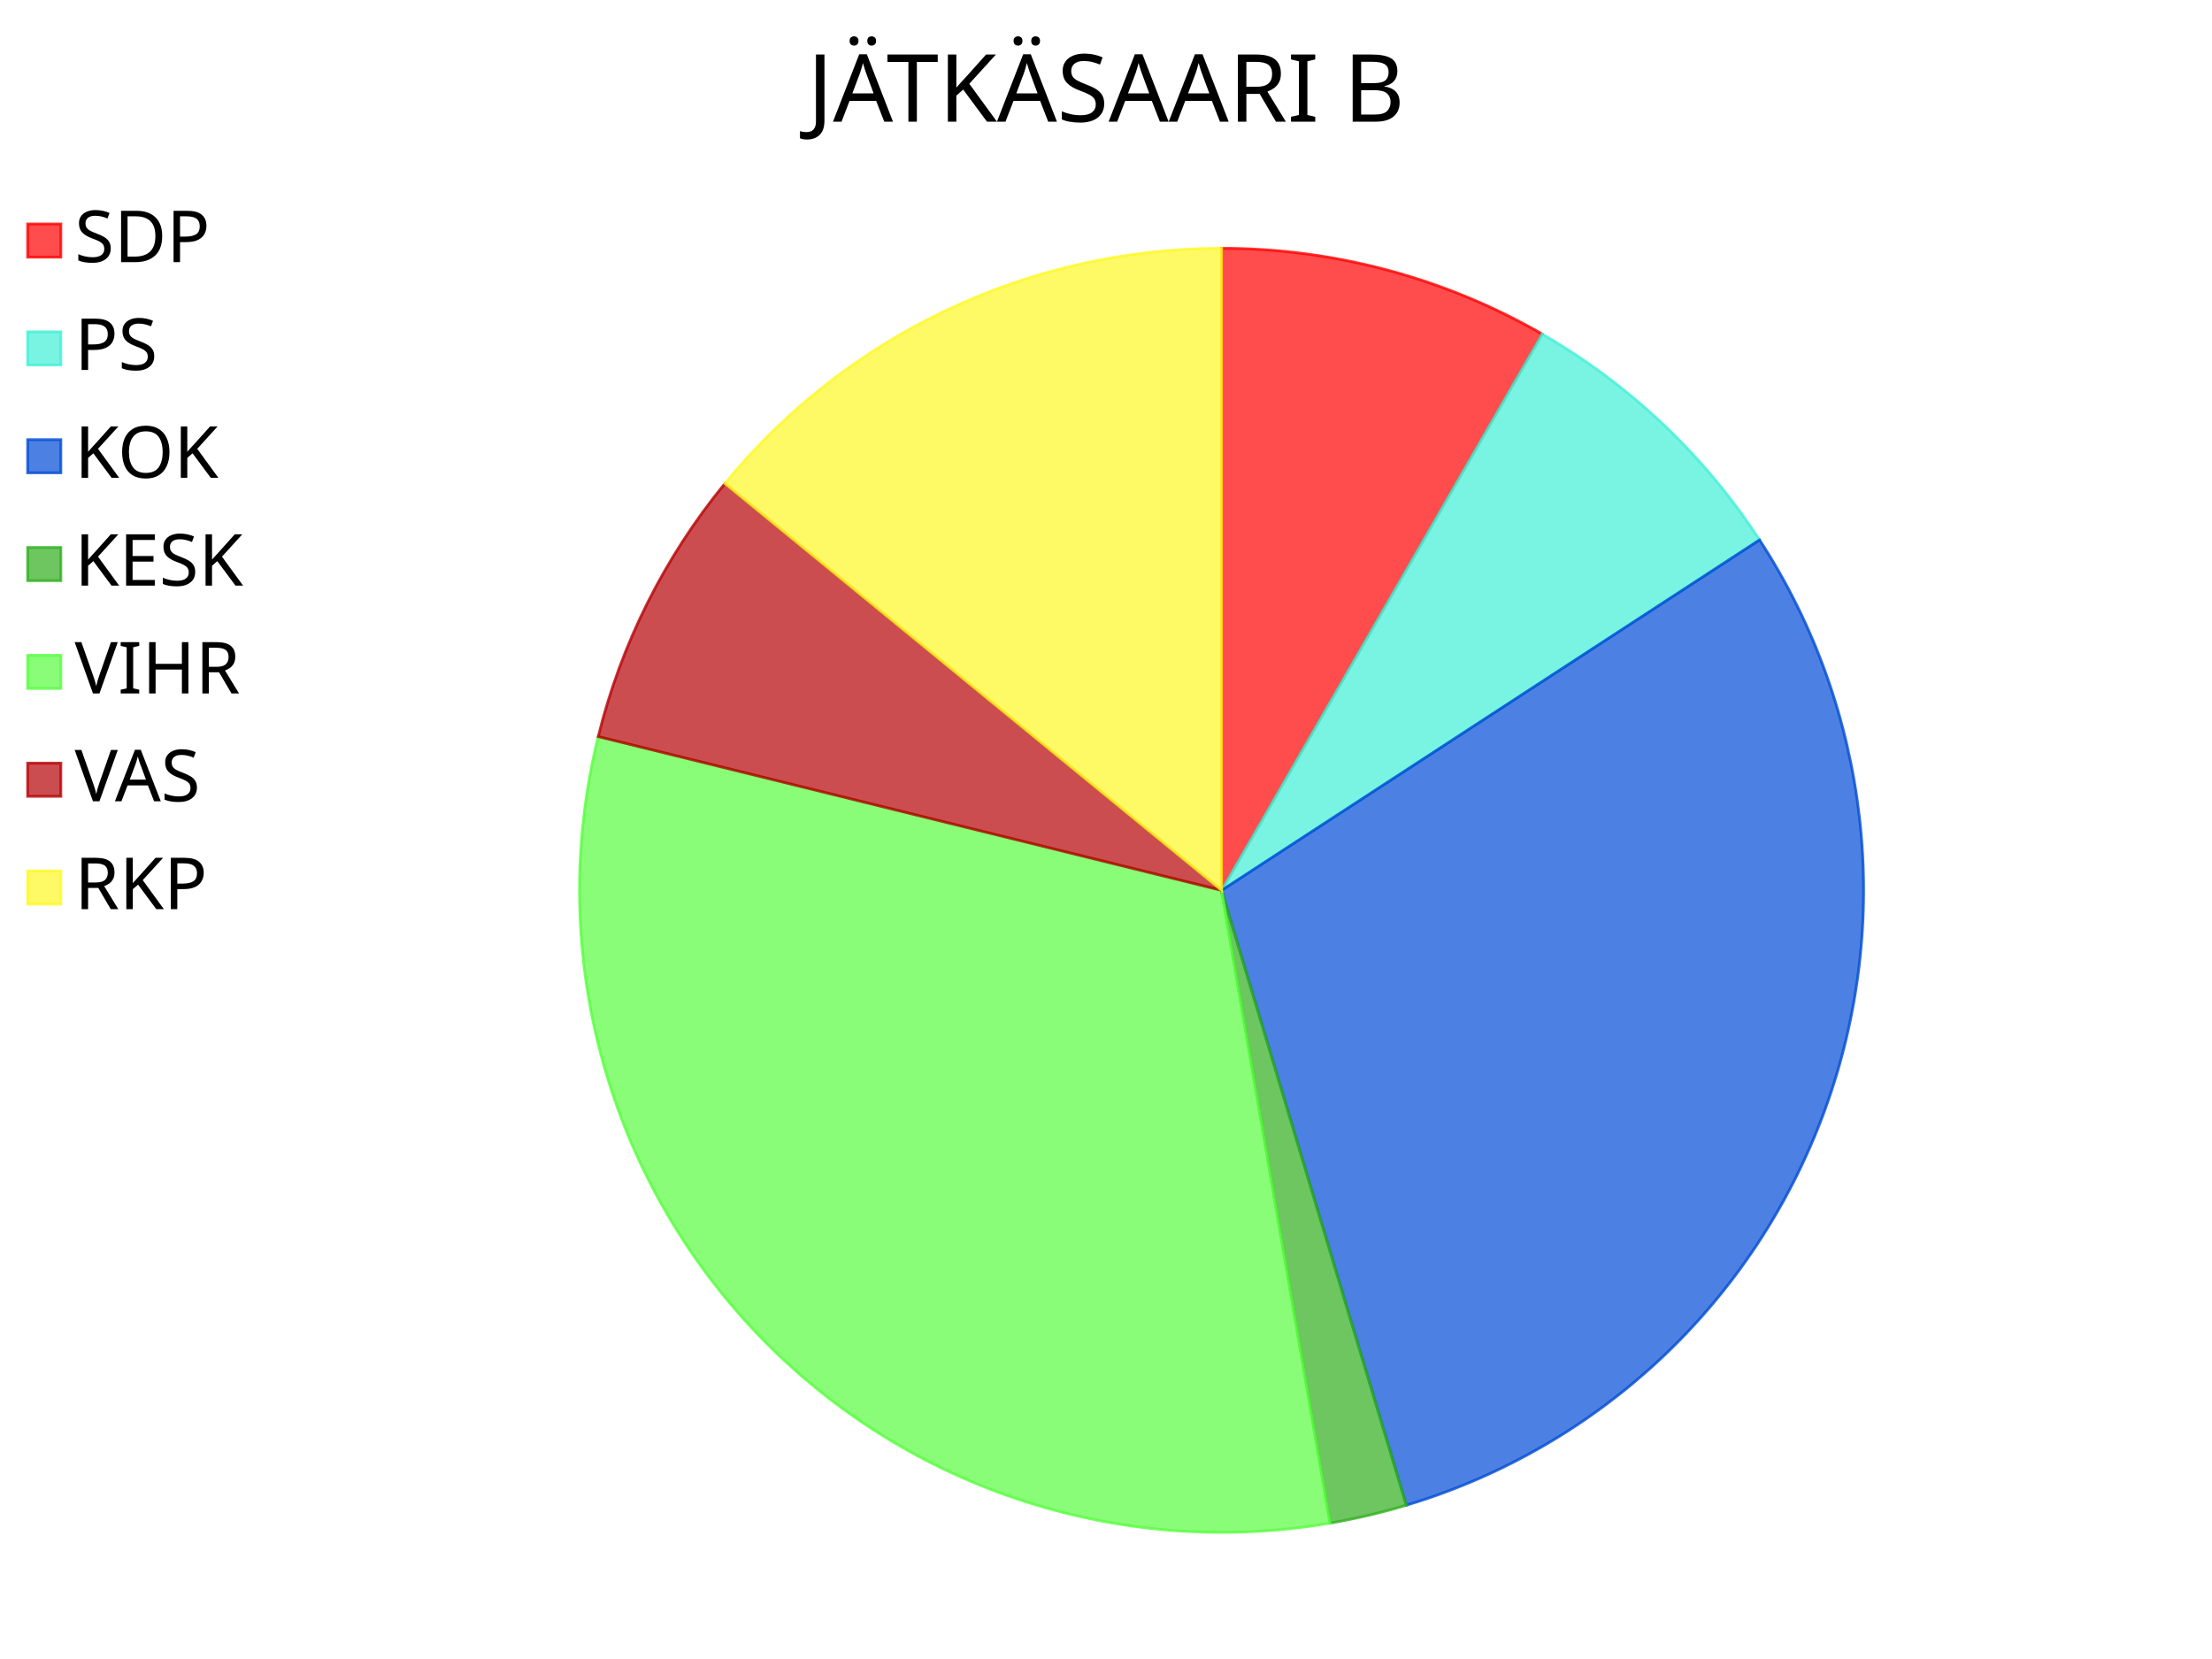
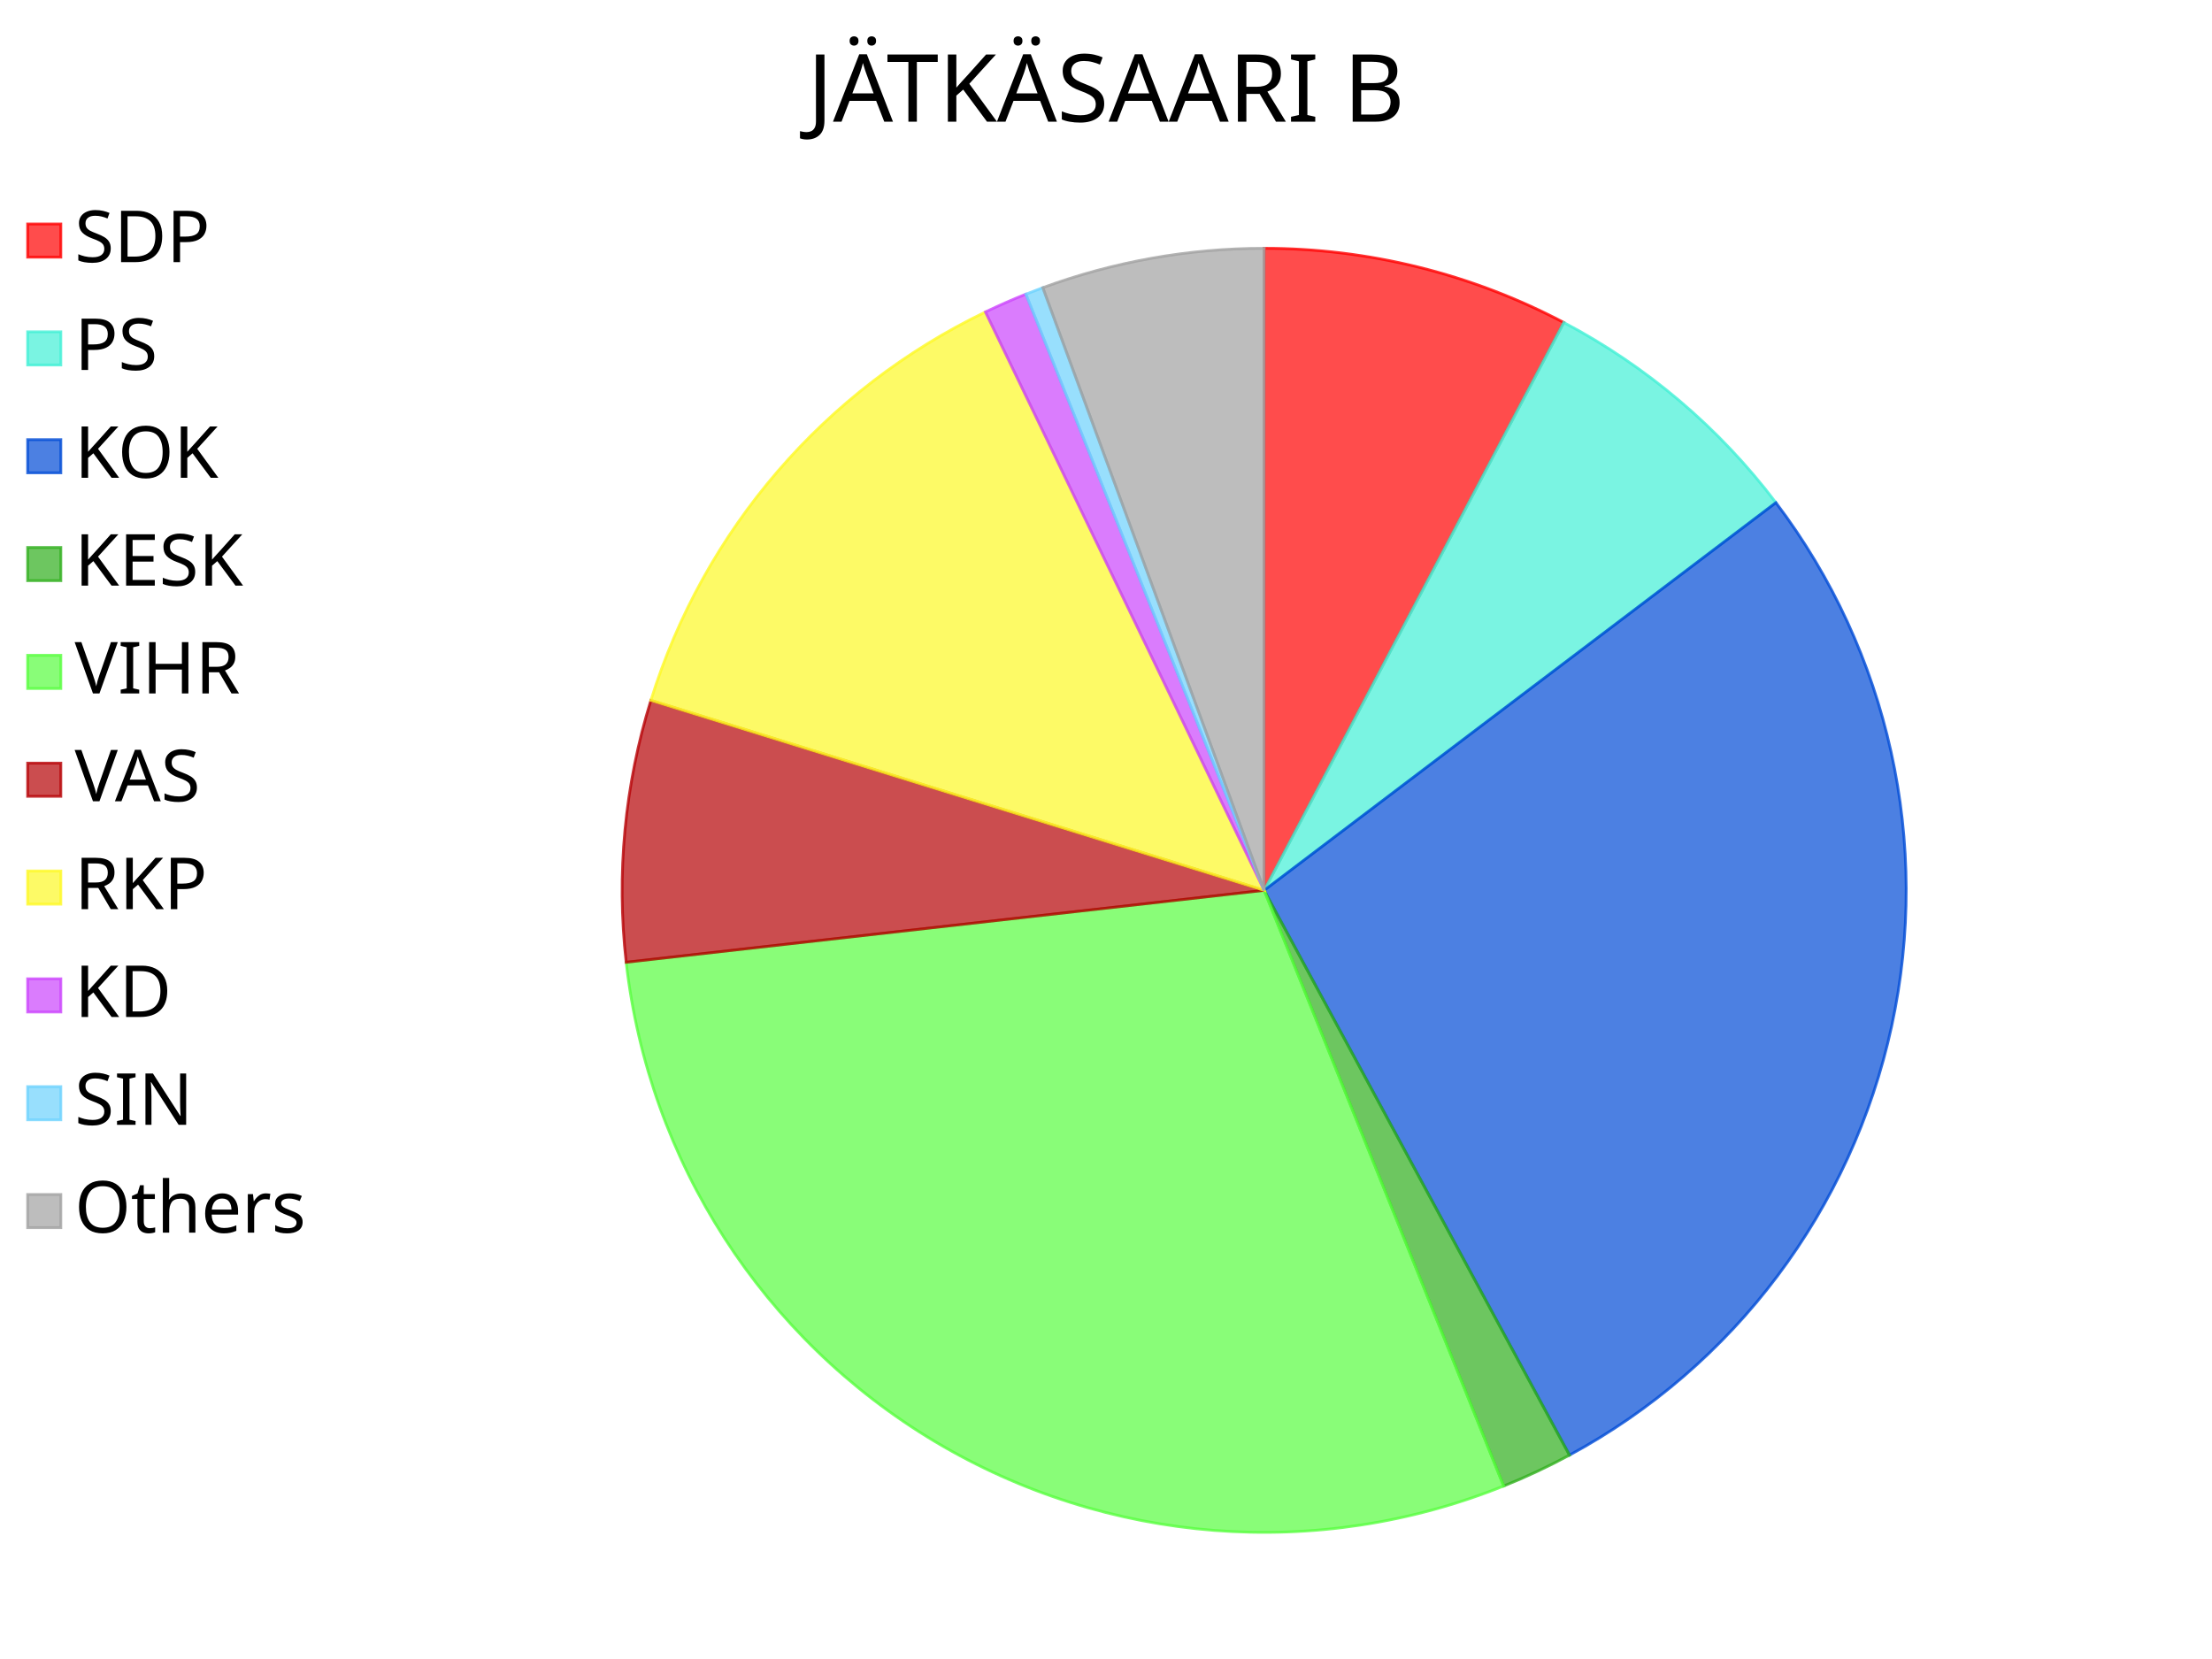
- <svg xmlns="http://www.w3.org/2000/svg" class="pygal-chart" id="chart-c1a5b358-4439-4498-b16c-daf7f0e89553" viewBox="0 0 800 600">
+ <svg xmlns="http://www.w3.org/2000/svg" class="pygal-chart" id="chart-ab76f86b-747e-4ca4-a222-540c8e03147d" viewBox="0 0 800 600">
  <defs>
-     <style type="text/css">#chart-c1a5b358-4439-4498-b16c-daf7f0e89553{-webkit-user-select:none;-webkit-font-smoothing:antialiased;font-family:Poppins}#chart-c1a5b358-4439-4498-b16c-daf7f0e89553 .title{font-family:Poppins;font-size:34px}#chart-c1a5b358-4439-4498-b16c-daf7f0e89553 .legends .legend text{font-family:Poppins;font-size:26px}#chart-c1a5b358-4439-4498-b16c-daf7f0e89553 .axis text{font-family:Poppins;font-size:10px}#chart-c1a5b358-4439-4498-b16c-daf7f0e89553 .axis text.major{font-family:Poppins;font-size:10px}#chart-c1a5b358-4439-4498-b16c-daf7f0e89553 .text-overlay text.value{font-family:Poppins;font-size:16px}#chart-c1a5b358-4439-4498-b16c-daf7f0e89553 .text-overlay text.label{font-family:Poppins;font-size:10px}#chart-c1a5b358-4439-4498-b16c-daf7f0e89553 .tooltip{font-family:Poppins;font-size:26px}#chart-c1a5b358-4439-4498-b16c-daf7f0e89553 text.no_data{font-family:Poppins;font-size:64px}
- #chart-c1a5b358-4439-4498-b16c-daf7f0e89553{background-color:#ffffff}#chart-c1a5b358-4439-4498-b16c-daf7f0e89553 path,#chart-c1a5b358-4439-4498-b16c-daf7f0e89553 line,#chart-c1a5b358-4439-4498-b16c-daf7f0e89553 rect,#chart-c1a5b358-4439-4498-b16c-daf7f0e89553 circle{-webkit-transition:300ms ease-in;-moz-transition:300ms ease-in;transition:300ms ease-in}#chart-c1a5b358-4439-4498-b16c-daf7f0e89553 .graph &gt; .background{fill:#ffffff}#chart-c1a5b358-4439-4498-b16c-daf7f0e89553 .plot &gt; .background{fill:#ffffff}#chart-c1a5b358-4439-4498-b16c-daf7f0e89553 .graph{fill:#000000}#chart-c1a5b358-4439-4498-b16c-daf7f0e89553 text.no_data{fill:#000000}#chart-c1a5b358-4439-4498-b16c-daf7f0e89553 .title{fill:#000000}#chart-c1a5b358-4439-4498-b16c-daf7f0e89553 .legends .legend text{fill:#000000}#chart-c1a5b358-4439-4498-b16c-daf7f0e89553 .legends .legend:hover text{fill:#000000}#chart-c1a5b358-4439-4498-b16c-daf7f0e89553 .axis .line{stroke:#000000}#chart-c1a5b358-4439-4498-b16c-daf7f0e89553 .axis .guide.line{stroke:#000000}#chart-c1a5b358-4439-4498-b16c-daf7f0e89553 .axis .major.line{stroke:#000000}#chart-c1a5b358-4439-4498-b16c-daf7f0e89553 .axis text.major{fill:#000000}#chart-c1a5b358-4439-4498-b16c-daf7f0e89553 .axis.y .guides:hover .guide.line,#chart-c1a5b358-4439-4498-b16c-daf7f0e89553 .line-graph .axis.x .guides:hover .guide.line,#chart-c1a5b358-4439-4498-b16c-daf7f0e89553 .stackedline-graph .axis.x .guides:hover .guide.line,#chart-c1a5b358-4439-4498-b16c-daf7f0e89553 .xy-graph .axis.x .guides:hover .guide.line{stroke:#000000}#chart-c1a5b358-4439-4498-b16c-daf7f0e89553 .axis .guides:hover text{fill:#000000}#chart-c1a5b358-4439-4498-b16c-daf7f0e89553 .reactive{fill-opacity:.7;stroke-opacity:.8}#chart-c1a5b358-4439-4498-b16c-daf7f0e89553 .ci{stroke:#000000}#chart-c1a5b358-4439-4498-b16c-daf7f0e89553 .reactive.active,#chart-c1a5b358-4439-4498-b16c-daf7f0e89553 .active .reactive{fill-opacity:.9;stroke-opacity:.9;stroke-width:4}#chart-c1a5b358-4439-4498-b16c-daf7f0e89553 .ci .reactive.active{stroke-width:1.5}#chart-c1a5b358-4439-4498-b16c-daf7f0e89553 .series text{fill:#000000}#chart-c1a5b358-4439-4498-b16c-daf7f0e89553 .tooltip rect{fill:#ffffff;stroke:#000000;-webkit-transition:opacity 300ms ease-in;-moz-transition:opacity 300ms ease-in;transition:opacity 300ms ease-in}#chart-c1a5b358-4439-4498-b16c-daf7f0e89553 .tooltip .label{fill:#000000}#chart-c1a5b358-4439-4498-b16c-daf7f0e89553 .tooltip .label{fill:#000000}#chart-c1a5b358-4439-4498-b16c-daf7f0e89553 .tooltip .legend{font-size:.8em;fill:#000000}#chart-c1a5b358-4439-4498-b16c-daf7f0e89553 .tooltip .x_label{font-size:.6em;fill:#000000}#chart-c1a5b358-4439-4498-b16c-daf7f0e89553 .tooltip .xlink{font-size:.5em;text-decoration:underline}#chart-c1a5b358-4439-4498-b16c-daf7f0e89553 .tooltip .value{font-size:1.5em}#chart-c1a5b358-4439-4498-b16c-daf7f0e89553 .bound{font-size:.5em}#chart-c1a5b358-4439-4498-b16c-daf7f0e89553 .max-value{font-size:.75em;fill:#000000}#chart-c1a5b358-4439-4498-b16c-daf7f0e89553 .map-element{fill:#ffffff;stroke:#000000 !important}#chart-c1a5b358-4439-4498-b16c-daf7f0e89553 .map-element .reactive{fill-opacity:inherit;stroke-opacity:inherit}#chart-c1a5b358-4439-4498-b16c-daf7f0e89553 .color-0,#chart-c1a5b358-4439-4498-b16c-daf7f0e89553 .color-0 a:visited{stroke:#ff0000;fill:#ff0000}#chart-c1a5b358-4439-4498-b16c-daf7f0e89553 .color-1,#chart-c1a5b358-4439-4498-b16c-daf7f0e89553 .color-1 a:visited{stroke:#42f0d6;fill:#42f0d6}#chart-c1a5b358-4439-4498-b16c-daf7f0e89553 .color-2,#chart-c1a5b358-4439-4498-b16c-daf7f0e89553 .color-2 a:visited{stroke:#004bd6;fill:#004bd6}#chart-c1a5b358-4439-4498-b16c-daf7f0e89553 .color-3,#chart-c1a5b358-4439-4498-b16c-daf7f0e89553 .color-3 a:visited{stroke:#30af1d;fill:#30af1d}#chart-c1a5b358-4439-4498-b16c-daf7f0e89553 .color-4,#chart-c1a5b358-4439-4498-b16c-daf7f0e89553 .color-4 a:visited{stroke:#58fd3f;fill:#58fd3f}#chart-c1a5b358-4439-4498-b16c-daf7f0e89553 .color-5,#chart-c1a5b358-4439-4498-b16c-daf7f0e89553 .color-5 a:visited{stroke:#b60205;fill:#b60205}#chart-c1a5b358-4439-4498-b16c-daf7f0e89553 .color-6,#chart-c1a5b358-4439-4498-b16c-daf7f0e89553 .color-6 a:visited{stroke:#fdf926;fill:#fdf926}#chart-c1a5b358-4439-4498-b16c-daf7f0e89553 .text-overlay .color-0 text{fill:black}#chart-c1a5b358-4439-4498-b16c-daf7f0e89553 .text-overlay .color-1 text{fill:black}#chart-c1a5b358-4439-4498-b16c-daf7f0e89553 .text-overlay .color-2 text{fill:black}#chart-c1a5b358-4439-4498-b16c-daf7f0e89553 .text-overlay .color-3 text{fill:black}#chart-c1a5b358-4439-4498-b16c-daf7f0e89553 .text-overlay .color-4 text{fill:black}#chart-c1a5b358-4439-4498-b16c-daf7f0e89553 .text-overlay .color-5 text{fill:black}#chart-c1a5b358-4439-4498-b16c-daf7f0e89553 .text-overlay .color-6 text{fill:black}
- #chart-c1a5b358-4439-4498-b16c-daf7f0e89553 text.no_data{text-anchor:middle}#chart-c1a5b358-4439-4498-b16c-daf7f0e89553 .guide.line{fill:none}#chart-c1a5b358-4439-4498-b16c-daf7f0e89553 .centered{text-anchor:middle}#chart-c1a5b358-4439-4498-b16c-daf7f0e89553 .title{text-anchor:middle}#chart-c1a5b358-4439-4498-b16c-daf7f0e89553 .legends .legend text{fill-opacity:1}#chart-c1a5b358-4439-4498-b16c-daf7f0e89553 .axis.x text{text-anchor:middle}#chart-c1a5b358-4439-4498-b16c-daf7f0e89553 .axis.x:not(.web) text[transform]{text-anchor:start}#chart-c1a5b358-4439-4498-b16c-daf7f0e89553 .axis.x:not(.web) text[transform].backwards{text-anchor:end}#chart-c1a5b358-4439-4498-b16c-daf7f0e89553 .axis.y text{text-anchor:end}#chart-c1a5b358-4439-4498-b16c-daf7f0e89553 .axis.y text[transform].backwards{text-anchor:start}#chart-c1a5b358-4439-4498-b16c-daf7f0e89553 .axis.y2 text{text-anchor:start}#chart-c1a5b358-4439-4498-b16c-daf7f0e89553 .axis.y2 text[transform].backwards{text-anchor:end}#chart-c1a5b358-4439-4498-b16c-daf7f0e89553 .axis .guide.line{stroke-dasharray:4,4}#chart-c1a5b358-4439-4498-b16c-daf7f0e89553 .axis .major.guide.line{stroke-dasharray:6,6}#chart-c1a5b358-4439-4498-b16c-daf7f0e89553 .horizontal .axis.y .guide.line,#chart-c1a5b358-4439-4498-b16c-daf7f0e89553 .horizontal .axis.y2 .guide.line,#chart-c1a5b358-4439-4498-b16c-daf7f0e89553 .vertical .axis.x .guide.line{opacity:0}#chart-c1a5b358-4439-4498-b16c-daf7f0e89553 .horizontal .axis.always_show .guide.line,#chart-c1a5b358-4439-4498-b16c-daf7f0e89553 .vertical .axis.always_show .guide.line{opacity:1 !important}#chart-c1a5b358-4439-4498-b16c-daf7f0e89553 .axis.y .guides:hover .guide.line,#chart-c1a5b358-4439-4498-b16c-daf7f0e89553 .axis.y2 .guides:hover .guide.line,#chart-c1a5b358-4439-4498-b16c-daf7f0e89553 .axis.x .guides:hover .guide.line{opacity:1}#chart-c1a5b358-4439-4498-b16c-daf7f0e89553 .axis .guides:hover text{opacity:1}#chart-c1a5b358-4439-4498-b16c-daf7f0e89553 .nofill{fill:none}#chart-c1a5b358-4439-4498-b16c-daf7f0e89553 .subtle-fill{fill-opacity:.2}#chart-c1a5b358-4439-4498-b16c-daf7f0e89553 .dot{stroke-width:1px;fill-opacity:1}#chart-c1a5b358-4439-4498-b16c-daf7f0e89553 .dot.active{stroke-width:5px}#chart-c1a5b358-4439-4498-b16c-daf7f0e89553 .dot.negative{fill:transparent}#chart-c1a5b358-4439-4498-b16c-daf7f0e89553 text,#chart-c1a5b358-4439-4498-b16c-daf7f0e89553 tspan{stroke:none !important}#chart-c1a5b358-4439-4498-b16c-daf7f0e89553 .series text.active{opacity:1}#chart-c1a5b358-4439-4498-b16c-daf7f0e89553 .tooltip rect{fill-opacity:.95;stroke-width:.5}#chart-c1a5b358-4439-4498-b16c-daf7f0e89553 .tooltip text{fill-opacity:1}#chart-c1a5b358-4439-4498-b16c-daf7f0e89553 .showable{visibility:hidden}#chart-c1a5b358-4439-4498-b16c-daf7f0e89553 .showable.shown{visibility:visible}#chart-c1a5b358-4439-4498-b16c-daf7f0e89553 .gauge-background{fill:rgba(229,229,229,1);stroke:none}#chart-c1a5b358-4439-4498-b16c-daf7f0e89553 .bg-lines{stroke:#ffffff;stroke-width:2px}</style>
+     <style type="text/css">#chart-ab76f86b-747e-4ca4-a222-540c8e03147d{-webkit-user-select:none;-webkit-font-smoothing:antialiased;font-family:Poppins}#chart-ab76f86b-747e-4ca4-a222-540c8e03147d .title{font-family:Poppins;font-size:34px}#chart-ab76f86b-747e-4ca4-a222-540c8e03147d .legends .legend text{font-family:Poppins;font-size:26px}#chart-ab76f86b-747e-4ca4-a222-540c8e03147d .axis text{font-family:Poppins;font-size:10px}#chart-ab76f86b-747e-4ca4-a222-540c8e03147d .axis text.major{font-family:Poppins;font-size:10px}#chart-ab76f86b-747e-4ca4-a222-540c8e03147d .text-overlay text.value{font-family:Poppins;font-size:16px}#chart-ab76f86b-747e-4ca4-a222-540c8e03147d .text-overlay text.label{font-family:Poppins;font-size:10px}#chart-ab76f86b-747e-4ca4-a222-540c8e03147d .tooltip{font-family:Poppins;font-size:26px}#chart-ab76f86b-747e-4ca4-a222-540c8e03147d text.no_data{font-family:Poppins;font-size:64px}
+ #chart-ab76f86b-747e-4ca4-a222-540c8e03147d{background-color:#ffffff}#chart-ab76f86b-747e-4ca4-a222-540c8e03147d path,#chart-ab76f86b-747e-4ca4-a222-540c8e03147d line,#chart-ab76f86b-747e-4ca4-a222-540c8e03147d rect,#chart-ab76f86b-747e-4ca4-a222-540c8e03147d circle{-webkit-transition:300ms ease-out;-moz-transition:300ms ease-out;transition:300ms ease-out}#chart-ab76f86b-747e-4ca4-a222-540c8e03147d .graph &gt; .background{fill:#ffffff}#chart-ab76f86b-747e-4ca4-a222-540c8e03147d .plot &gt; .background{fill:#ffffff}#chart-ab76f86b-747e-4ca4-a222-540c8e03147d .graph{fill:#000000}#chart-ab76f86b-747e-4ca4-a222-540c8e03147d text.no_data{fill:#000000}#chart-ab76f86b-747e-4ca4-a222-540c8e03147d .title{fill:#000000}#chart-ab76f86b-747e-4ca4-a222-540c8e03147d .legends .legend text{fill:#000000}#chart-ab76f86b-747e-4ca4-a222-540c8e03147d .legends .legend:hover text{fill:#000000}#chart-ab76f86b-747e-4ca4-a222-540c8e03147d .axis .line{stroke:#000000}#chart-ab76f86b-747e-4ca4-a222-540c8e03147d .axis .guide.line{stroke:#000000}#chart-ab76f86b-747e-4ca4-a222-540c8e03147d .axis .major.line{stroke:#000000}#chart-ab76f86b-747e-4ca4-a222-540c8e03147d .axis text.major{fill:#000000}#chart-ab76f86b-747e-4ca4-a222-540c8e03147d .axis.y .guides:hover .guide.line,#chart-ab76f86b-747e-4ca4-a222-540c8e03147d .line-graph .axis.x .guides:hover .guide.line,#chart-ab76f86b-747e-4ca4-a222-540c8e03147d .stackedline-graph .axis.x .guides:hover .guide.line,#chart-ab76f86b-747e-4ca4-a222-540c8e03147d .xy-graph .axis.x .guides:hover .guide.line{stroke:#000000}#chart-ab76f86b-747e-4ca4-a222-540c8e03147d .axis .guides:hover text{fill:#000000}#chart-ab76f86b-747e-4ca4-a222-540c8e03147d .reactive{fill-opacity:.7;stroke-opacity:.8}#chart-ab76f86b-747e-4ca4-a222-540c8e03147d .ci{stroke:#000000}#chart-ab76f86b-747e-4ca4-a222-540c8e03147d .reactive.active,#chart-ab76f86b-747e-4ca4-a222-540c8e03147d .active .reactive{fill-opacity:.9;stroke-opacity:.9;stroke-width:4}#chart-ab76f86b-747e-4ca4-a222-540c8e03147d .ci .reactive.active{stroke-width:1.5}#chart-ab76f86b-747e-4ca4-a222-540c8e03147d .series text{fill:#000000}#chart-ab76f86b-747e-4ca4-a222-540c8e03147d .tooltip rect{fill:#ffffff;stroke:#000000;-webkit-transition:opacity 300ms ease-out;-moz-transition:opacity 300ms ease-out;transition:opacity 300ms ease-out}#chart-ab76f86b-747e-4ca4-a222-540c8e03147d .tooltip .label{fill:#000000}#chart-ab76f86b-747e-4ca4-a222-540c8e03147d .tooltip .label{fill:#000000}#chart-ab76f86b-747e-4ca4-a222-540c8e03147d .tooltip .legend{font-size:.8em;fill:#000000}#chart-ab76f86b-747e-4ca4-a222-540c8e03147d .tooltip .x_label{font-size:.6em;fill:#000000}#chart-ab76f86b-747e-4ca4-a222-540c8e03147d .tooltip .xlink{font-size:.5em;text-decoration:underline}#chart-ab76f86b-747e-4ca4-a222-540c8e03147d .tooltip .value{font-size:1.5em}#chart-ab76f86b-747e-4ca4-a222-540c8e03147d .bound{font-size:.5em}#chart-ab76f86b-747e-4ca4-a222-540c8e03147d .max-value{font-size:.75em;fill:#000000}#chart-ab76f86b-747e-4ca4-a222-540c8e03147d .map-element{fill:#ffffff;stroke:#000000 !important}#chart-ab76f86b-747e-4ca4-a222-540c8e03147d .map-element .reactive{fill-opacity:inherit;stroke-opacity:inherit}#chart-ab76f86b-747e-4ca4-a222-540c8e03147d .color-0,#chart-ab76f86b-747e-4ca4-a222-540c8e03147d .color-0 a:visited{stroke:#ff0000;fill:#ff0000}#chart-ab76f86b-747e-4ca4-a222-540c8e03147d .color-1,#chart-ab76f86b-747e-4ca4-a222-540c8e03147d .color-1 a:visited{stroke:#42f0d6;fill:#42f0d6}#chart-ab76f86b-747e-4ca4-a222-540c8e03147d .color-2,#chart-ab76f86b-747e-4ca4-a222-540c8e03147d .color-2 a:visited{stroke:#004bd6;fill:#004bd6}#chart-ab76f86b-747e-4ca4-a222-540c8e03147d .color-3,#chart-ab76f86b-747e-4ca4-a222-540c8e03147d .color-3 a:visited{stroke:#30af1d;fill:#30af1d}#chart-ab76f86b-747e-4ca4-a222-540c8e03147d .color-4,#chart-ab76f86b-747e-4ca4-a222-540c8e03147d .color-4 a:visited{stroke:#58fd3f;fill:#58fd3f}#chart-ab76f86b-747e-4ca4-a222-540c8e03147d .color-5,#chart-ab76f86b-747e-4ca4-a222-540c8e03147d .color-5 a:visited{stroke:#b60205;fill:#b60205}#chart-ab76f86b-747e-4ca4-a222-540c8e03147d .color-6,#chart-ab76f86b-747e-4ca4-a222-540c8e03147d .color-6 a:visited{stroke:#fdf926;fill:#fdf926}#chart-ab76f86b-747e-4ca4-a222-540c8e03147d .color-7,#chart-ab76f86b-747e-4ca4-a222-540c8e03147d .color-7 a:visited{stroke:#cb45fc;fill:#cb45fc}#chart-ab76f86b-747e-4ca4-a222-540c8e03147d .color-8,#chart-ab76f86b-747e-4ca4-a222-540c8e03147d .color-8 a:visited{stroke:#6dd2fd;fill:#6dd2fd}#chart-ab76f86b-747e-4ca4-a222-540c8e03147d .color-9,#chart-ab76f86b-747e-4ca4-a222-540c8e03147d .color-9 a:visited{stroke:#a1a1a1;fill:#a1a1a1}#chart-ab76f86b-747e-4ca4-a222-540c8e03147d .text-overlay .color-0 text{fill:black}#chart-ab76f86b-747e-4ca4-a222-540c8e03147d .text-overlay .color-1 text{fill:black}#chart-ab76f86b-747e-4ca4-a222-540c8e03147d .text-overlay .color-2 text{fill:black}#chart-ab76f86b-747e-4ca4-a222-540c8e03147d .text-overlay .color-3 text{fill:black}#chart-ab76f86b-747e-4ca4-a222-540c8e03147d .text-overlay .color-4 text{fill:black}#chart-ab76f86b-747e-4ca4-a222-540c8e03147d .text-overlay .color-5 text{fill:black}#chart-ab76f86b-747e-4ca4-a222-540c8e03147d .text-overlay .color-6 text{fill:black}#chart-ab76f86b-747e-4ca4-a222-540c8e03147d .text-overlay .color-7 text{fill:black}#chart-ab76f86b-747e-4ca4-a222-540c8e03147d .text-overlay .color-8 text{fill:black}#chart-ab76f86b-747e-4ca4-a222-540c8e03147d .text-overlay .color-9 text{fill:black}
+ #chart-ab76f86b-747e-4ca4-a222-540c8e03147d text.no_data{text-anchor:middle}#chart-ab76f86b-747e-4ca4-a222-540c8e03147d .guide.line{fill:none}#chart-ab76f86b-747e-4ca4-a222-540c8e03147d .centered{text-anchor:middle}#chart-ab76f86b-747e-4ca4-a222-540c8e03147d .title{text-anchor:middle}#chart-ab76f86b-747e-4ca4-a222-540c8e03147d .legends .legend text{fill-opacity:1}#chart-ab76f86b-747e-4ca4-a222-540c8e03147d .axis.x text{text-anchor:middle}#chart-ab76f86b-747e-4ca4-a222-540c8e03147d .axis.x:not(.web) text[transform]{text-anchor:start}#chart-ab76f86b-747e-4ca4-a222-540c8e03147d .axis.x:not(.web) text[transform].backwards{text-anchor:end}#chart-ab76f86b-747e-4ca4-a222-540c8e03147d .axis.y text{text-anchor:end}#chart-ab76f86b-747e-4ca4-a222-540c8e03147d .axis.y text[transform].backwards{text-anchor:start}#chart-ab76f86b-747e-4ca4-a222-540c8e03147d .axis.y2 text{text-anchor:start}#chart-ab76f86b-747e-4ca4-a222-540c8e03147d .axis.y2 text[transform].backwards{text-anchor:end}#chart-ab76f86b-747e-4ca4-a222-540c8e03147d .axis .guide.line{stroke-dasharray:4,4}#chart-ab76f86b-747e-4ca4-a222-540c8e03147d .axis .major.guide.line{stroke-dasharray:6,6}#chart-ab76f86b-747e-4ca4-a222-540c8e03147d .horizontal .axis.y .guide.line,#chart-ab76f86b-747e-4ca4-a222-540c8e03147d .horizontal .axis.y2 .guide.line,#chart-ab76f86b-747e-4ca4-a222-540c8e03147d .vertical .axis.x .guide.line{opacity:0}#chart-ab76f86b-747e-4ca4-a222-540c8e03147d .horizontal .axis.always_show .guide.line,#chart-ab76f86b-747e-4ca4-a222-540c8e03147d .vertical .axis.always_show .guide.line{opacity:1 !important}#chart-ab76f86b-747e-4ca4-a222-540c8e03147d .axis.y .guides:hover .guide.line,#chart-ab76f86b-747e-4ca4-a222-540c8e03147d .axis.y2 .guides:hover .guide.line,#chart-ab76f86b-747e-4ca4-a222-540c8e03147d .axis.x .guides:hover .guide.line{opacity:1}#chart-ab76f86b-747e-4ca4-a222-540c8e03147d .axis .guides:hover text{opacity:1}#chart-ab76f86b-747e-4ca4-a222-540c8e03147d .nofill{fill:none}#chart-ab76f86b-747e-4ca4-a222-540c8e03147d .subtle-fill{fill-opacity:.2}#chart-ab76f86b-747e-4ca4-a222-540c8e03147d .dot{stroke-width:1px;fill-opacity:1}#chart-ab76f86b-747e-4ca4-a222-540c8e03147d .dot.active{stroke-width:5px}#chart-ab76f86b-747e-4ca4-a222-540c8e03147d .dot.negative{fill:transparent}#chart-ab76f86b-747e-4ca4-a222-540c8e03147d text,#chart-ab76f86b-747e-4ca4-a222-540c8e03147d tspan{stroke:none !important}#chart-ab76f86b-747e-4ca4-a222-540c8e03147d .series text.active{opacity:1}#chart-ab76f86b-747e-4ca4-a222-540c8e03147d .tooltip rect{fill-opacity:.95;stroke-width:.5}#chart-ab76f86b-747e-4ca4-a222-540c8e03147d .tooltip text{fill-opacity:1}#chart-ab76f86b-747e-4ca4-a222-540c8e03147d .showable{visibility:hidden}#chart-ab76f86b-747e-4ca4-a222-540c8e03147d .showable.shown{visibility:visible}#chart-ab76f86b-747e-4ca4-a222-540c8e03147d .gauge-background{fill:rgba(229,229,229,1);stroke:none}#chart-ab76f86b-747e-4ca4-a222-540c8e03147d .bg-lines{stroke:#ffffff;stroke-width:2px}</style>
  </defs>
  <g class="graph pie-graph vertical">
    <rect class="background" height="600" width="800" x="0" y="0" />
-     <g class="plot" transform="translate(104, 64)">
-       <rect class="background" height="516" width="675.6" x="0" y="0" />
+     <g class="plot" transform="translate(135, 64)">
+       <rect class="background" height="516" width="644.4" x="0" y="0" />
      <g class="series serie-0 color-0">
        <g class="slices">
          <g class="slice">
-             <path class="slice reactive tooltip-trigger" d="M337.8 25.8 A232.2 232.2 0 0 1 453.754 56.825 L337.8 258 A0 0 0 0 0 337.8 258 z" />
+             <path class="slice reactive tooltip-trigger" d="M322.2 25.8 A232.2 232.2 0 0 1 430.556 52.633 L322.2 258 A0 0 0 0 0 322.2 258 z" />
          </g>
        </g>
      </g>
      <g class="series serie-1 color-1">
        <g class="slices">
          <g class="slice">
-             <path class="slice reactive tooltip-trigger" d="M453.754 56.825 A232.2 232.2 0 0 1 532.365 131.266 L337.8 258 A0 0 0 0 0 337.8 258 z" />
+             <path class="slice reactive tooltip-trigger" d="M430.556 52.633 A232.2 232.2 0 0 1 507.283 117.782 L322.2 258 A0 0 0 0 0 322.2 258 z" />
          </g>
        </g>
      </g>
      <g class="series serie-2 color-2">
        <g class="slices">
          <g class="slice">
-             <path class="slice reactive tooltip-trigger" d="M532.365 131.266 A232.2 232.2 0 0 1 404.629 480.375 L337.8 258 A0 0 0 0 0 337.8 258 z" />
+             <path class="slice reactive tooltip-trigger" d="M507.283 117.782 A232.2 232.2 0 0 1 432.628 462.261 L322.2 258 A0 0 0 0 0 322.2 258 z" />
          </g>
        </g>
      </g>
      <g class="series serie-3 color-3">
        <g class="slices">
          <g class="slice">
-             <path class="slice reactive tooltip-trigger" d="M404.629 480.375 A232.2 232.2 0 0 1 377.069 486.855 L337.8 258 A0 0 0 0 0 337.8 258 z" />
+             <path class="slice reactive tooltip-trigger" d="M432.628 462.261 A232.2 232.2 0 0 1 408.83 473.435 L322.2 258 A0 0 0 0 0 322.2 258 z" />
          </g>
        </g>
      </g>
      <g class="series serie-4 color-4">
        <g class="slices">
          <g class="slice">
-             <path class="slice reactive tooltip-trigger" d="M377.069 486.855 A232.2 232.2 0 0 1 112.357 202.393 L337.8 258 A0 0 0 0 0 337.8 258 z" />
+             <path class="slice reactive tooltip-trigger" d="M408.83 473.435 A232.2 232.2 0 0 1 91.462 284.015 L322.2 258 A0 0 0 0 0 322.2 258 z" />
          </g>
        </g>
      </g>
      <g class="series serie-5 color-5">
        <g class="slices">
          <g class="slice">
-             <path class="slice reactive tooltip-trigger" d="M112.357 202.393 A232.2 232.2 0 0 1 158.167 110.865 L337.8 258 A0 0 0 0 0 337.8 258 z" />
+             <path class="slice reactive tooltip-trigger" d="M91.462 284.015 A232.2 232.2 0 0 1 100.399 189.291 L322.2 258 A0 0 0 0 0 322.2 258 z" />
          </g>
        </g>
      </g>
      <g class="series serie-6 color-6">
        <g class="slices">
          <g class="slice">
-             <path class="slice reactive tooltip-trigger" d="M158.167 110.865 A232.2 232.2 0 0 1 337.8 25.8 L337.8 258 A0 0 0 0 0 337.8 258 z" />
+             <path class="slice reactive tooltip-trigger" d="M100.399 189.291 A232.2 232.2 0 0 1 221.392 48.824 L322.2 258 A0 0 0 0 0 322.2 258 z" />
+           </g>
+         </g>
+       </g>
+       <g class="series serie-7 color-7">
+         <g class="slices">
+           <g class="slice">
+             <path class="slice reactive tooltip-trigger" d="M221.392 48.824 A232.2 232.2 0 0 1 236.006 42.391 L322.2 258 A0 0 0 0 0 322.2 258 z" />
+           </g>
+         </g>
+       </g>
+       <g class="series serie-8 color-8">
+         <g class="slices">
+           <g class="slice">
+             <path class="slice reactive tooltip-trigger" d="M236.006 42.391 A232.2 232.2 0 0 1 242.146 40.036 L322.2 258 A0 0 0 0 0 322.2 258 z" />
+           </g>
+         </g>
+       </g>
+       <g class="series serie-9 color-9">
+         <g class="slices">
+           <g class="slice">
+             <path class="slice reactive tooltip-trigger" d="M242.146 40.036 A232.2 232.2 0 0 1 322.2 25.8 L322.2 258 A0 0 0 0 0 322.2 258 z" />
          </g>
        </g>
      </g>
    </g>
    <g class="titles">
      <text class="title plot_title" x="400.0" y="44">JÄTKÄSAARI B</text>
    </g>
-     <g class="plot overlay" transform="translate(104, 64)">
+     <g class="plot overlay" transform="translate(135, 64)">
      <g class="series serie-0 color-0" />
      <g class="series serie-1 color-1" />
      <g class="series serie-2 color-2" />
      <g class="series serie-3 color-3" />
      <g class="series serie-4 color-4" />
      <g class="series serie-5 color-5" />
      <g class="series serie-6 color-6" />
+       <g class="series serie-7 color-7" />
+       <g class="series serie-8 color-8" />
+       <g class="series serie-9 color-9" />
    </g>
-     <g class="plot text-overlay" transform="translate(104, 64)">
+     <g class="plot text-overlay" transform="translate(135, 64)">
      <g class="series serie-0 color-0" />
      <g class="series serie-1 color-1" />
      <g class="series serie-2 color-2" />
      <g class="series serie-3 color-3" />
      <g class="series serie-4 color-4" />
      <g class="series serie-5 color-5" />
      <g class="series serie-6 color-6" />
+       <g class="series serie-7 color-7" />
+       <g class="series serie-8 color-8" />
+       <g class="series serie-9 color-9" />
    </g>
-     <g class="plot tooltip-overlay" transform="translate(104, 64)">
+     <g class="plot tooltip-overlay" transform="translate(135, 64)">
      <g class="tooltip" style="opacity: 0" transform="translate(0 0)">
        <rect class="tooltip-box" height="0" rx="0" ry="0" width="0" />
        <g class="text" />
      </g>
    </g>
    <g class="legends" transform="translate(10, 74)">
      <g class="legend reactive activate-serie" id="activate-serie-0">
        <rect class="color-0 reactive" height="12" width="12" x="0.0" y="7.0" />
        <text x="17.0" y="20.8">SDP</text>
      </g>
      <g class="legend reactive activate-serie" id="activate-serie-1">
        <rect class="color-1 reactive" height="12" width="12" x="0.0" y="46.0" />
        <text x="17.0" y="59.8">PS</text>
      </g>
      <g class="legend reactive activate-serie" id="activate-serie-2">
        <rect class="color-2 reactive" height="12" width="12" x="0.0" y="85.0" />
        <text x="17.0" y="98.8">KOK</text>
      </g>
      <g class="legend reactive activate-serie" id="activate-serie-3">
        <rect class="color-3 reactive" height="12" width="12" x="0.0" y="124.0" />
        <text x="17.0" y="137.8">KESK</text>
      </g>
      <g class="legend reactive activate-serie" id="activate-serie-4">
        <rect class="color-4 reactive" height="12" width="12" x="0.0" y="163.0" />
        <text x="17.0" y="176.8">VIHR</text>
      </g>
      <g class="legend reactive activate-serie" id="activate-serie-5">
        <rect class="color-5 reactive" height="12" width="12" x="0.0" y="202.0" />
        <text x="17.0" y="215.8">VAS</text>
      </g>
      <g class="legend reactive activate-serie" id="activate-serie-6">
        <rect class="color-6 reactive" height="12" width="12" x="0.0" y="241.0" />
        <text x="17.0" y="254.8">RKP</text>
      </g>
+       <g class="legend reactive activate-serie" id="activate-serie-7">
+         <rect class="color-7 reactive" height="12" width="12" x="0.0" y="280.0" />
+         <text x="17.0" y="293.8">KD</text>
+       </g>
+       <g class="legend reactive activate-serie" id="activate-serie-8">
+         <rect class="color-8 reactive" height="12" width="12" x="0.0" y="319.0" />
+         <text x="17.0" y="332.8">SIN</text>
+       </g>
+       <g class="legend reactive activate-serie" id="activate-serie-9">
+         <rect class="color-9 reactive" height="12" width="12" x="0.0" y="358.0" />
+         <text x="17.0" y="371.8">Others</text>
+       </g>
    </g>
    <g class="legends" transform="translate(790, 74)" />
  </g>
</svg>
